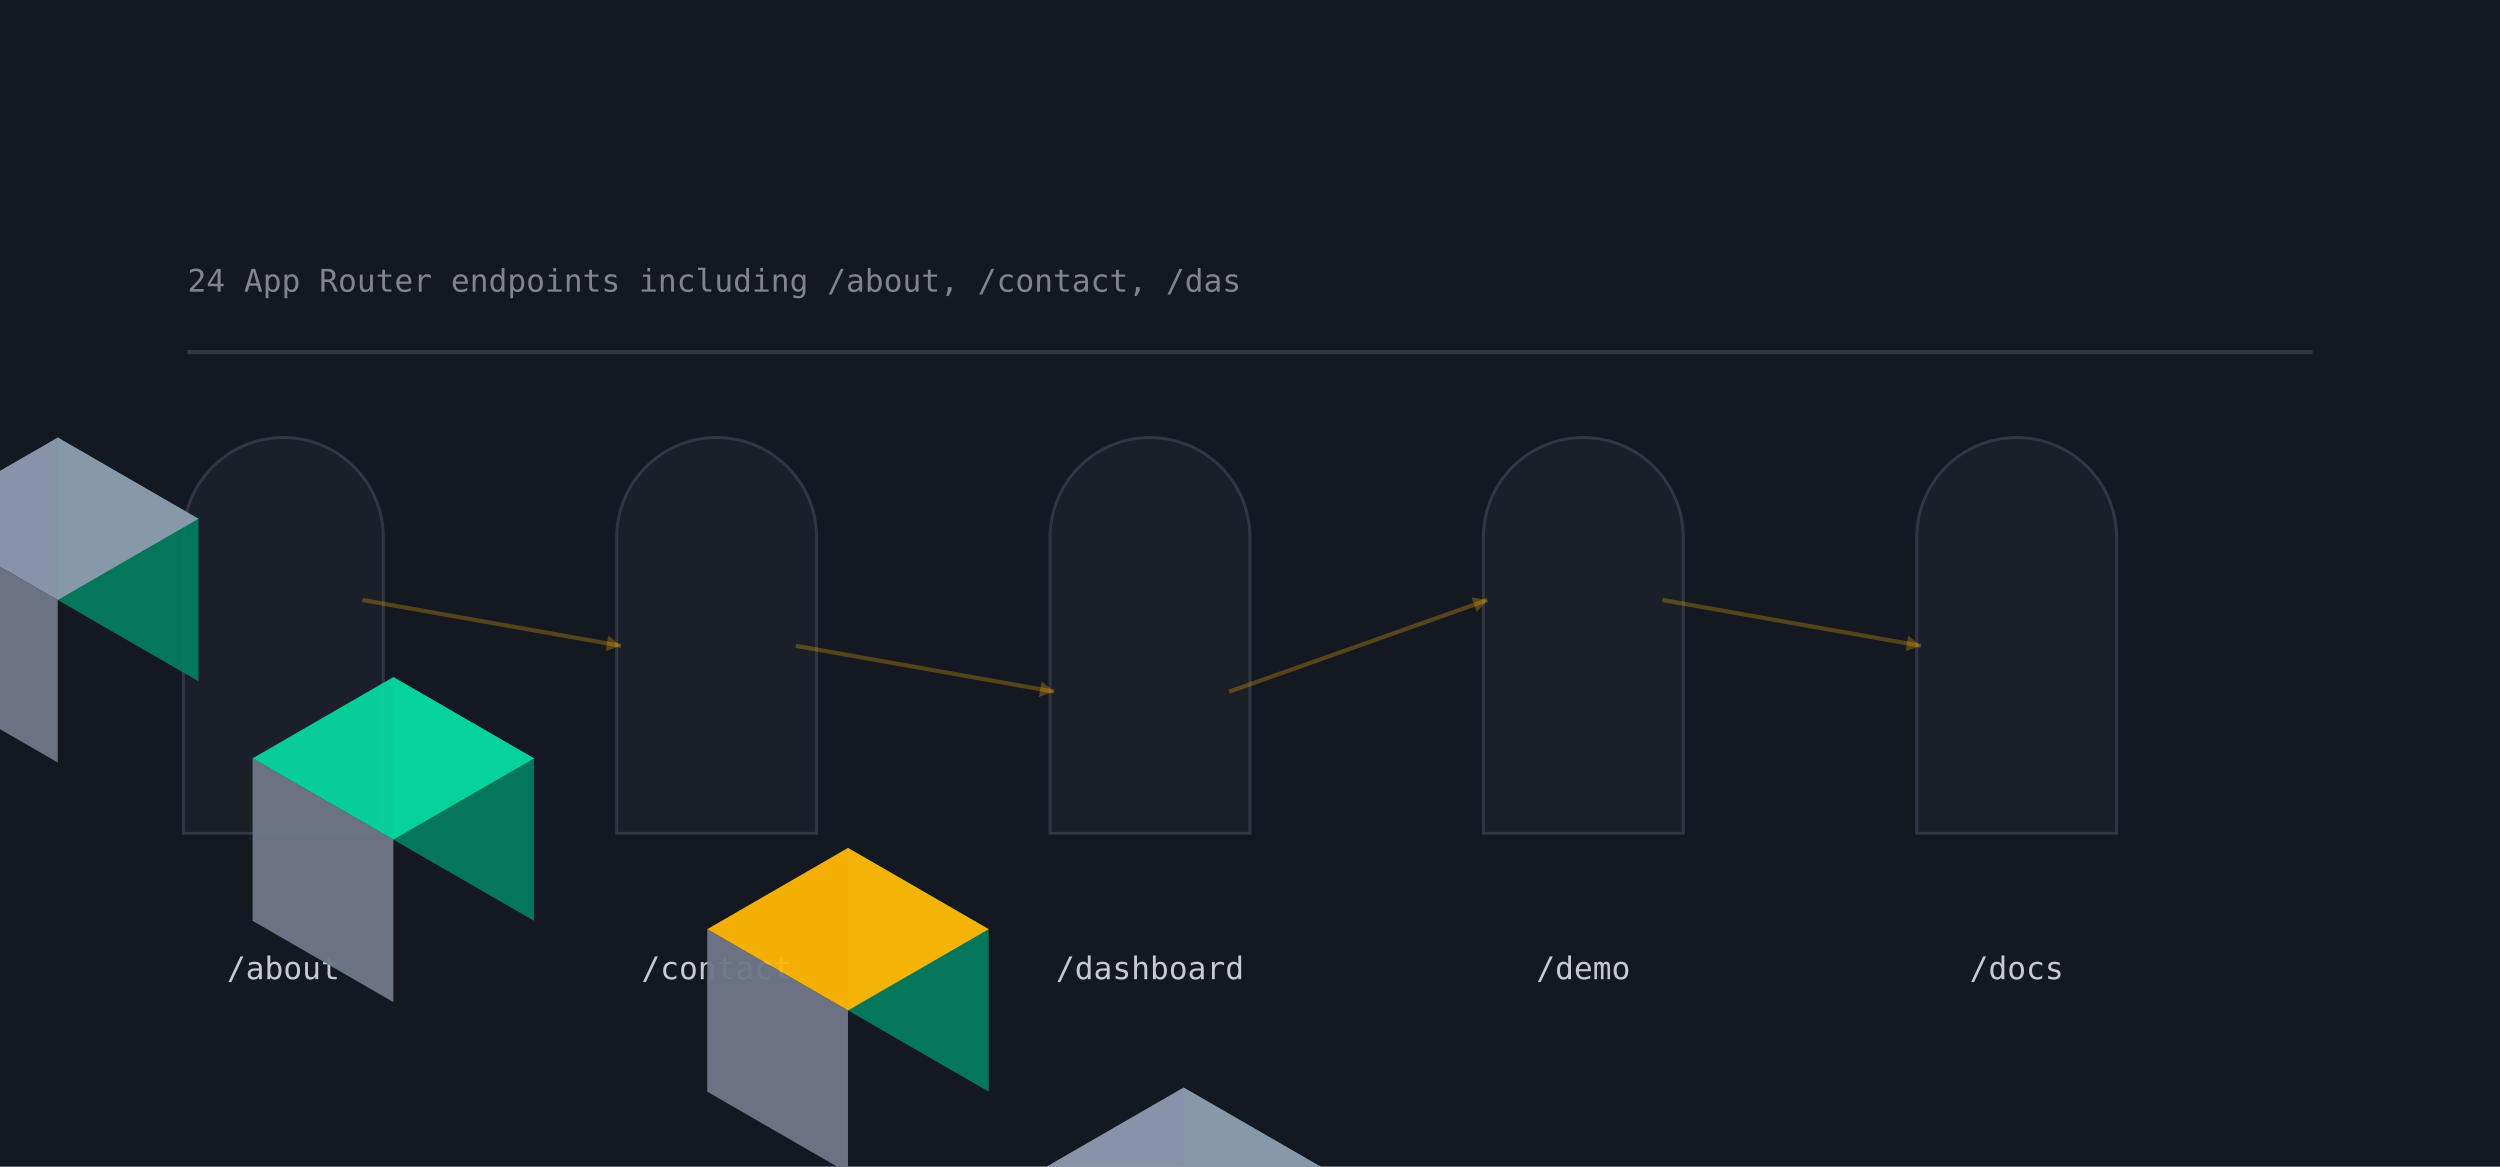
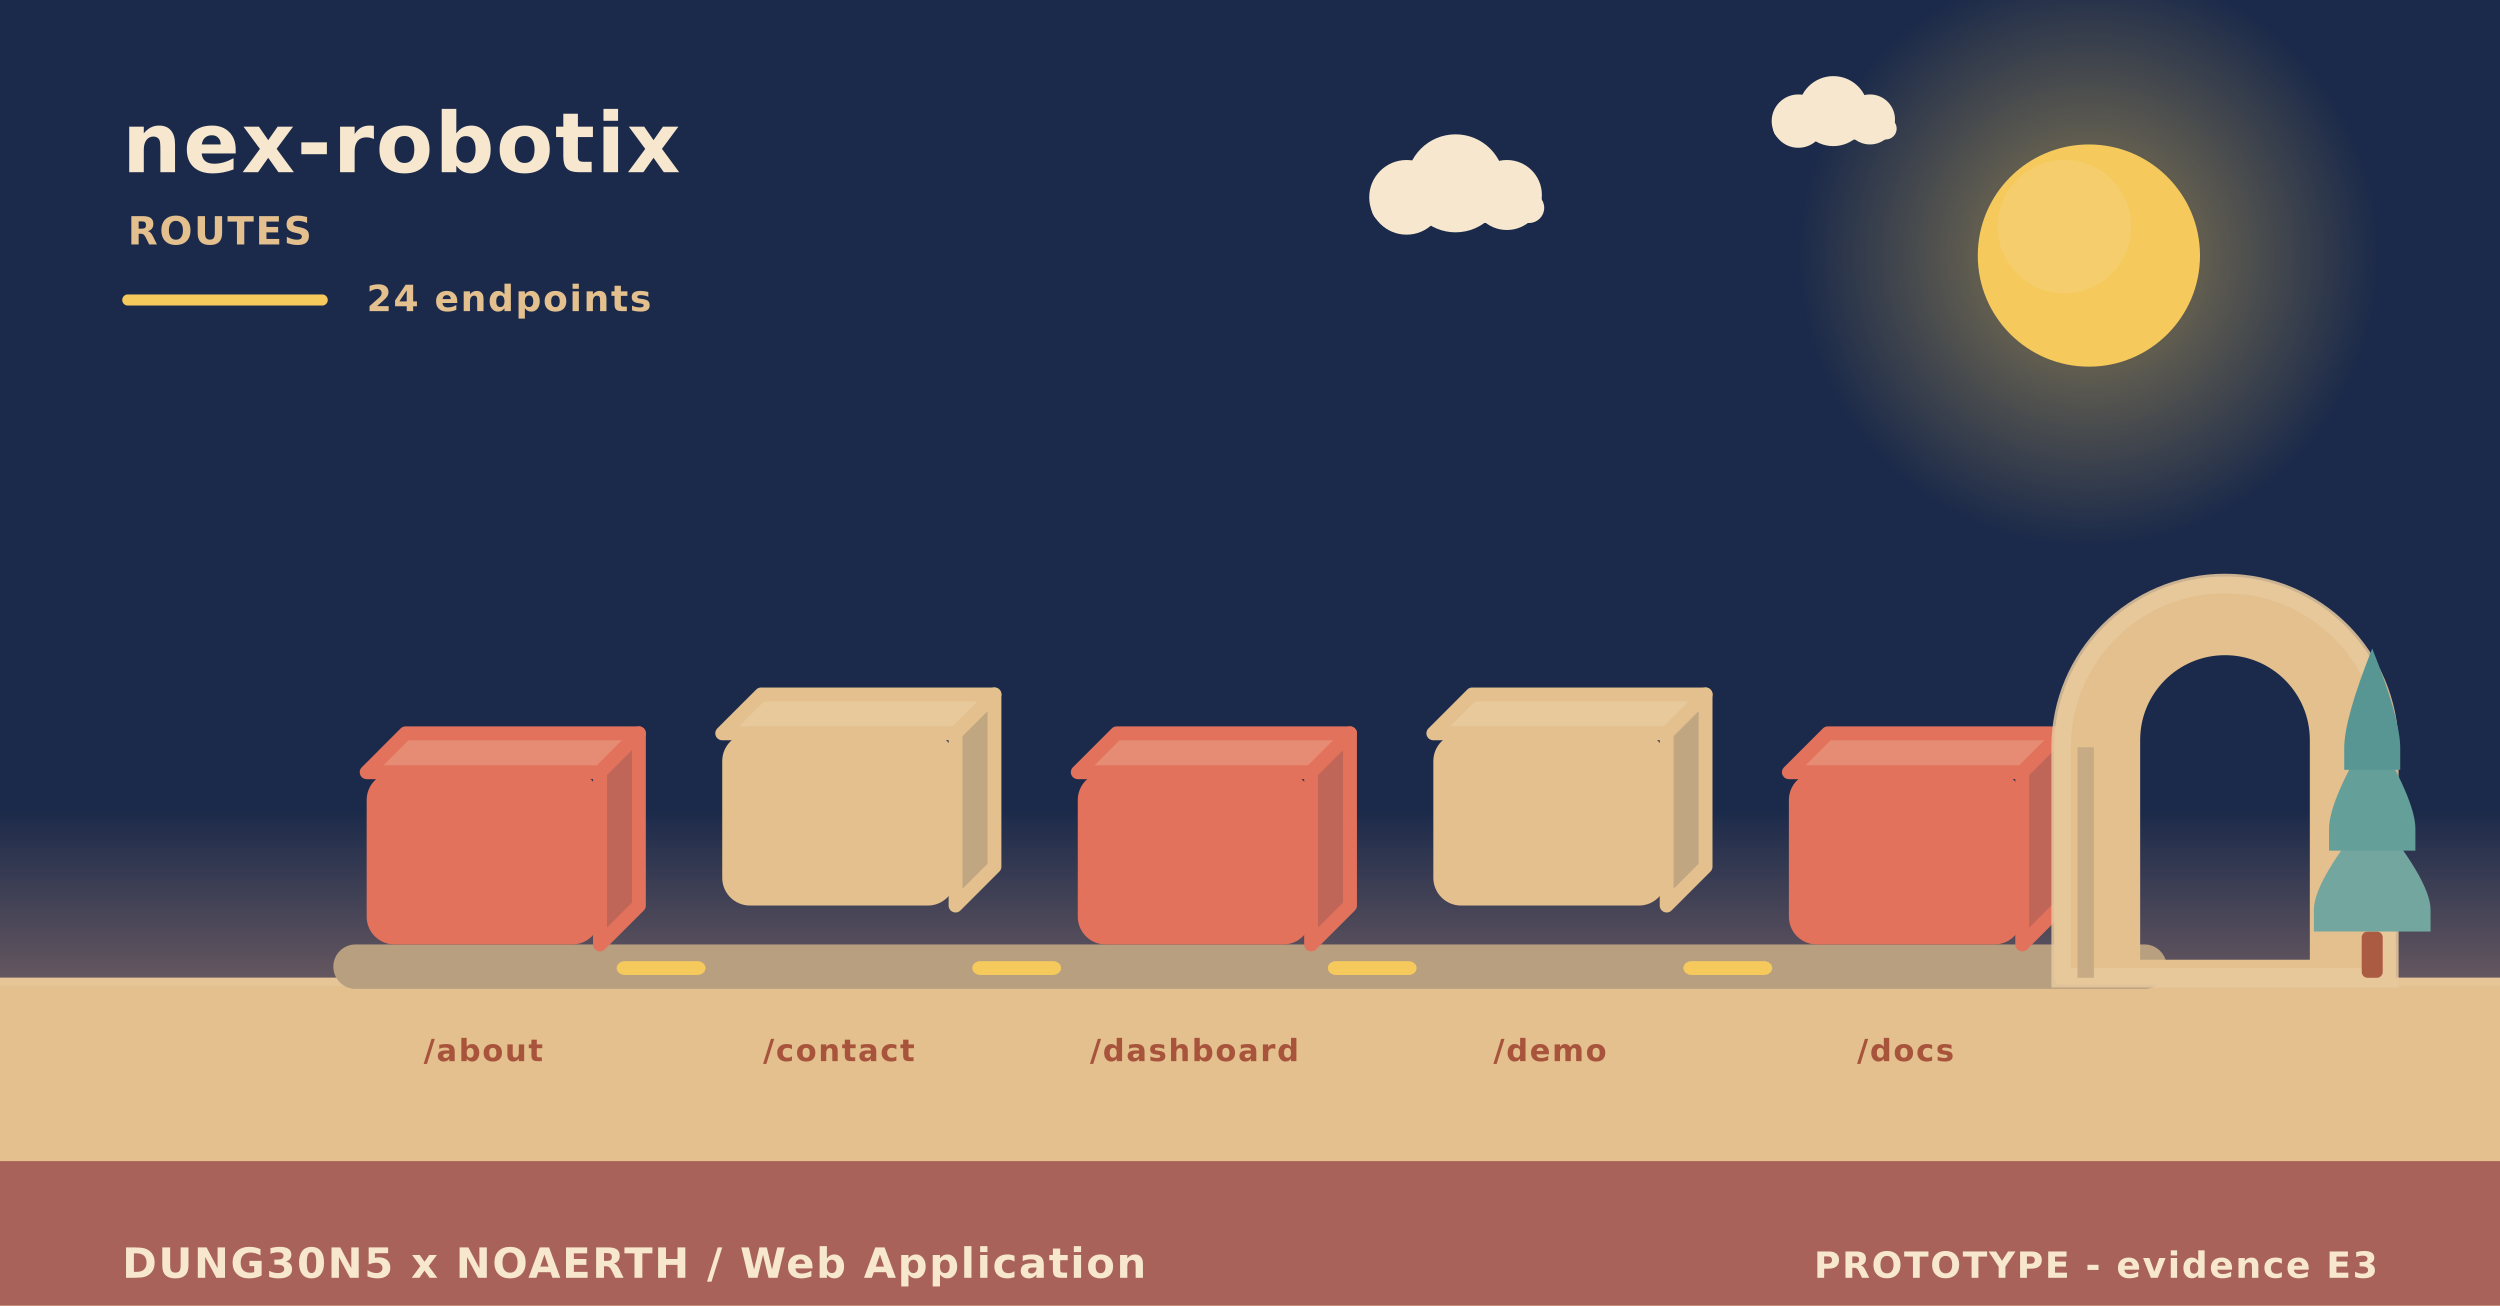
- <svg xmlns="http://www.w3.org/2000/svg" viewBox="0 0 1200 560" width="1200" height="560" role="img" aria-label="nex-robotix data flow">
-   <rect width="1200" height="560" fill="#141821" />
-   <defs>
-     <linearGradient id="gf" x1="0" y1="0" x2="1" y2="1">
-       <stop offset="0%" stop-color="#ffb703" />
-       <stop offset="100%" stop-color="#8d99ae" />
-     </linearGradient>
-   </defs>
-   <path d="M88.00,400.00 L88.00,258.00 A48.00,48.00 0 0 1 184.00,258.00 L184.00,400.00 Z" fill="rgba(141,153,174,0.100)" opacity="0.55" stroke="rgba(141,153,174,0.400)" stroke-width="1.4" />
-   <polygon points="-133.37,173.00 -65.82,212.00 -65.82,134.00 -133.37,95.00" fill="#037c5d" opacity="0.95" />
-   <polygon points="-200.92,212.00 -133.37,251.00 -133.37,173.00 -200.92,134.00" fill="#6e7788" opacity="0.95" />
-   <polygon points="-133.37,95.00 -65.82,134.00 -133.37,173.00 -200.92,134.00" fill="#ffb703" opacity="0.95" />
-   <text x="136" y="470" font-family="ui-monospace,Menlo,monospace" font-size="15" fill="rgba(238,241,246,0.820)" text-anchor="middle">/about</text>
-   <path d="M296.00,400.00 L296.00,258.00 A48.00,48.00 0 0 1 392.00,258.00 L392.00,400.00 Z" fill="rgba(141,153,174,0.100)" opacity="0.55" stroke="rgba(141,153,174,0.400)" stroke-width="1.4" />
-   <polygon points="27.71,288.00 95.26,327.00 95.26,249.00 27.71,210.00" fill="#037c5d" opacity="0.95" />
-   <polygon points="-39.84,327.00 27.71,366.00 27.71,288.00 -39.84,249.00" fill="#6e7788" opacity="0.95" />
-   <polygon points="27.71,210.00 95.26,249.00 27.71,288.00 -39.84,249.00" fill="#8d99ae" opacity="0.95" />
-   <text x="344" y="470" font-family="ui-monospace,Menlo,monospace" font-size="15" fill="rgba(238,241,246,0.820)" text-anchor="middle">/contact</text>
-   <line x1="174.00" y1="288.00" x2="298.00" y2="310.00" stroke="rgba(255,183,3,0.500)" stroke-width="2.00" opacity="0.55" />
-   <polygon points="298.00,310.00 291.97,305.07 290.64,312.55" fill="rgba(255,183,3,0.500)" opacity="0.55" />
-   <path d="M504.00,400.00 L504.00,258.00 A48.00,48.00 0 0 1 600.00,258.00 L600.00,400.00 Z" fill="rgba(141,153,174,0.100)" opacity="0.55" stroke="rgba(141,153,174,0.400)" stroke-width="1.4" />
-   <polygon points="188.79,403.00 256.34,442.00 256.34,364.00 188.79,325.00" fill="#037c5d" opacity="0.95" />
-   <polygon points="121.24,442.00 188.79,481.00 188.79,403.00 121.24,364.00" fill="#6e7788" opacity="0.95" />
-   <polygon points="188.79,325.00 256.34,364.00 188.79,403.00 121.24,364.00" fill="#06d6a0" opacity="0.95" />
-   <text x="552" y="470" font-family="ui-monospace,Menlo,monospace" font-size="15" fill="rgba(238,241,246,0.820)" text-anchor="middle">/dashboard</text>
-   <line x1="382.00" y1="310.00" x2="506.00" y2="332.00" stroke="rgba(255,183,3,0.500)" stroke-width="2.00" opacity="0.55" />
-   <polygon points="506.00,332.00 499.97,327.07 498.64,334.55" fill="rgba(255,183,3,0.500)" opacity="0.55" />
-   <path d="M712.00,400.00 L712.00,258.00 A48.00,48.00 0 0 1 808.00,258.00 L808.00,400.00 Z" fill="rgba(141,153,174,0.100)" opacity="0.55" stroke="rgba(141,153,174,0.400)" stroke-width="1.4" />
-   <polygon points="407.03,485.00 474.58,524.00 474.58,446.00 407.03,407.00" fill="#037c5d" opacity="0.95" />
-   <polygon points="339.48,524.00 407.03,563.00 407.03,485.00 339.48,446.00" fill="#6e7788" opacity="0.95" />
-   <polygon points="407.03,407.00 474.58,446.00 407.03,485.00 339.48,446.00" fill="#ffb703" opacity="0.95" />
-   <text x="760" y="470" font-family="ui-monospace,Menlo,monospace" font-size="15" fill="rgba(238,241,246,0.820)" text-anchor="middle">/demo</text>
-   <line x1="590.00" y1="332.00" x2="714.00" y2="288.00" stroke="rgba(255,183,3,0.500)" stroke-width="2.00" opacity="0.55" />
-   <polygon points="714.00,288.00 706.32,286.69 708.86,293.86" fill="rgba(255,183,3,0.500)" opacity="0.55" />
-   <path d="M920.00,400.00 L920.00,258.00 A48.00,48.00 0 0 1 1016.00,258.00 L1016.00,400.00 Z" fill="rgba(141,153,174,0.100)" opacity="0.55" stroke="rgba(141,153,174,0.400)" stroke-width="1.4" />
-   <polygon points="568.11,600.00 635.66,639.00 635.66,561.00 568.11,522.00" fill="#037c5d" opacity="0.95" />
-   <polygon points="500.56,639.00 568.11,678.00 568.11,600.00 500.56,561.00" fill="#6e7788" opacity="0.95" />
-   <polygon points="568.11,522.00 635.66,561.00 568.11,600.00 500.56,561.00" fill="#8d99ae" opacity="0.95" />
-   <text x="968" y="470" font-family="ui-monospace,Menlo,monospace" font-size="15" fill="rgba(238,241,246,0.820)" text-anchor="middle">/docs</text>
-   <line x1="798.00" y1="288.00" x2="922.00" y2="310.00" stroke="rgba(255,183,3,0.500)" stroke-width="2.00" opacity="0.55" />
-   <polygon points="922.00,310.00 915.97,305.07 914.64,312.55" fill="rgba(255,183,3,0.500)" opacity="0.55" />
-   <rect x="90.00" y="168.00" width="1020.00" height="2.00" rx="0.00" fill="rgba(238,241,246,0.140)" opacity="1.00" />
-   <text x="90" y="140" font-family="ui-monospace,Menlo,monospace" font-size="15" fill="rgba(238,241,246,0.500)">24 App Router endpoints including /about, /contact, /das</text>
+ <svg xmlns="http://www.w3.org/2000/svg" width="900" height="470" viewBox="0 0 900 470" role="img" aria-label="nex-robotix - how data moves">
+   <linearGradient id="skyd" x1="0" y1="0" x2="0" y2="1">
+     <stop offset="0" stop-color="#1b2a4a" />
+     <stop offset="0.62" stop-color="#1b2a4a" />
+     <stop offset="1" stop-color="#f3ad8a" />
+   </linearGradient>
+   <rect width="900" height="470" fill="url(#skyd)" />
+   <radialGradient id="sund">
+     <stop offset="0.35" stop-color="#f5c95c" stop-opacity="0.34" />
+     <stop offset="1" stop-color="#f5c95c" stop-opacity="0" />
+   </radialGradient>
+   <circle cx="752" cy="92" r="104" fill="url(#sund)" />
+   <circle cx="752" cy="92" r="40" fill="#f5c95c" />
+   <circle cx="743.2" cy="81.6" r="24" fill="#f5d27e" opacity="0.5" />
+   <g>
+     <circle cx="524" cy="66" r="17.64" fill="#f6e7ce" />
+     <circle cx="506.36" cy="71.04" r="13.44" fill="#f6e7ce" />
+     <circle cx="542.48" cy="70.2" r="12.6" fill="#f6e7ce" />
+     <rect x="493.76" y="69.36" width="62.16" height="10.92" rx="5.46" fill="#f6e7ce" />
+   </g>
+   <g>
+     <circle cx="660" cy="40" r="12.6" fill="#f6e7ce" />
+     <circle cx="647.4" cy="43.6" r="9.6" fill="#f6e7ce" />
+     <circle cx="673.2" cy="43" r="9" fill="#f6e7ce" />
+     <rect x="638.4" y="42.4" width="44.4" height="7.8" rx="3.9" fill="#f6e7ce" />
+   </g>
+   <rect x="0" y="352" width="900" height="118" fill="#e3c08d" />
+   <rect x="0" y="352" width="900" height="3" fill="#e6c596" />
+   <text x="44" y="62" font-family="Verdana,DejaVu Sans,sans-serif" font-size="30" font-weight="700" letter-spacing="0.6" fill="#f6e7ce" text-anchor="start">nex-robotix</text>
+   <text x="46" y="88" font-family="Verdana,DejaVu Sans,sans-serif" font-size="14" font-weight="700" letter-spacing="0.6" fill="#e3c08d" text-anchor="start">ROUTES</text>
+   <rect x="44" y="106" width="74" height="4" rx="2" fill="#f5c95c" />
+   <text x="132" y="112" font-family="Verdana,DejaVu Sans,sans-serif" font-size="13" font-weight="700" letter-spacing="0.6" fill="#e3c08d" text-anchor="start">24 endpoints</text>
+   <rect x="120" y="340" width="660" height="16" rx="8" fill="#b79f80" />
+   <path d="M132,278 L216,278 L230,264 L146,264 Z" fill="#e68c74" stroke="#e2725b" stroke-width="5" stroke-linejoin="round" />
+   <path d="M216,278 L230,264 L230,326 L216,340 Z" fill="#c06658" stroke="#e2725b" stroke-width="5" stroke-linejoin="round" />
+   <rect x="132" y="278" width="84" height="62" rx="10" fill="#e2725b" />
+   <text x="174" y="382" font-family="Verdana,DejaVu Sans,sans-serif" font-size="11" font-weight="700" letter-spacing="0.6" fill="#a8543c" text-anchor="middle">/about</text>
+   <path d="M260,264 L344,264 L358,250 L274,250 Z" fill="#e7c99b" stroke="#e3c08d" stroke-width="5" stroke-linejoin="round" />
+   <path d="M344,264 L358,250 L358,312 L344,326 Z" fill="#c1a682" stroke="#e3c08d" stroke-width="5" stroke-linejoin="round" />
+   <rect x="260" y="264" width="84" height="62" rx="10" fill="#e3c08d" />
+   <text x="302" y="382" font-family="Verdana,DejaVu Sans,sans-serif" font-size="11" font-weight="700" letter-spacing="0.6" fill="#a8543c" text-anchor="middle">/contact</text>
+   <rect x="222" y="346" width="32" height="5" rx="3" fill="#f5c95c" />
+   <path d="M388,278 L472,278 L486,264 L402,264 Z" fill="#e68c74" stroke="#e2725b" stroke-width="5" stroke-linejoin="round" />
+   <path d="M472,278 L486,264 L486,326 L472,340 Z" fill="#c06658" stroke="#e2725b" stroke-width="5" stroke-linejoin="round" />
+   <rect x="388" y="278" width="84" height="62" rx="10" fill="#e2725b" />
+   <text x="430" y="382" font-family="Verdana,DejaVu Sans,sans-serif" font-size="11" font-weight="700" letter-spacing="0.6" fill="#a8543c" text-anchor="middle">/dashboard</text>
+   <rect x="350" y="346" width="32" height="5" rx="3" fill="#f5c95c" />
+   <path d="M516,264 L600,264 L614,250 L530,250 Z" fill="#e7c99b" stroke="#e3c08d" stroke-width="5" stroke-linejoin="round" />
+   <path d="M600,264 L614,250 L614,312 L600,326 Z" fill="#c1a682" stroke="#e3c08d" stroke-width="5" stroke-linejoin="round" />
+   <rect x="516" y="264" width="84" height="62" rx="10" fill="#e3c08d" />
+   <text x="558" y="382" font-family="Verdana,DejaVu Sans,sans-serif" font-size="11" font-weight="700" letter-spacing="0.6" fill="#a8543c" text-anchor="middle">/demo</text>
+   <rect x="478" y="346" width="32" height="5" rx="3" fill="#f5c95c" />
+   <path d="M644,278 L728,278 L742,264 L658,264 Z" fill="#e68c74" stroke="#e2725b" stroke-width="5" stroke-linejoin="round" />
+   <path d="M728,278 L742,264 L742,326 L728,340 Z" fill="#c06658" stroke="#e2725b" stroke-width="5" stroke-linejoin="round" />
+   <rect x="644" y="278" width="84" height="62" rx="10" fill="#e2725b" />
+   <text x="686" y="382" font-family="Verdana,DejaVu Sans,sans-serif" font-size="11" font-weight="700" letter-spacing="0.6" fill="#a8543c" text-anchor="middle">/docs</text>
+   <rect x="606" y="346" width="32" height="5" rx="3" fill="#f5c95c" />
+   <path d="M742,352 L742,269.04 A59,59 0 0 1 860,269.04 L860,352 Z M767.96,348 L767.96,266.4 A33.04,33.04 0 0 1 834.04,266.4 L834.04,348 Z" fill="#e3c08d" fill-rule="evenodd" stroke="#e3c08d" stroke-width="5" stroke-linejoin="round" />
+   <path d="M742,352 L742,269.04 A59,59 0 0 1 860,269.04 L860,352 Z" fill="none" stroke="#e8c99d" stroke-width="7" stroke-linecap="round" opacity="0.85" />
+   <rect x="747.9" y="269.04" width="5.9" height="82.96" fill="#c7ab84" />
+   <rect x="850.22" y="335.36" width="7.56" height="16.64" rx="2.1" fill="#ac5b43" />
+   <path d="M854,291.68 Q833,317.01 833,327.5 Q833,335.36 833,335.36 L875,335.36 Q875,335.36 875,327.5 Q875,317.01 854,291.68 Z" fill="#74a6a0" />
+   <path d="M854,262.56 Q838.46,287.89 838.46,298.38 Q838.46,306.24 838.46,306.24 L869.54,306.24 Q869.54,306.24 869.54,298.38 Q869.54,287.89 854,262.56 Z" fill="#649f9a" />
+   <path d="M854,233.44 Q843.92,258.77 843.92,269.26 Q843.92,277.12 843.92,277.12 L864.08,277.12 Q864.08,277.12 864.08,269.26 Q864.08,258.77 854,233.44 Z" fill="#589694" />
+   <rect x="0" y="418" width="900" height="52" rx="0" fill="#a65c56" opacity="0.94" />
+   <text x="44" y="460" font-family="Verdana,DejaVu Sans,sans-serif" font-size="15" font-weight="700" letter-spacing="0.6" fill="#f6e7ce" text-anchor="start">DUNG30N5 x NOAERTH  /  Web Application</text>
+   <text x="856" y="460" font-family="Verdana,DejaVu Sans,sans-serif" font-size="13" font-weight="700" letter-spacing="0.6" fill="#f6e7ce" text-anchor="end">PROTOTYPE  -  evidence E3</text>
</svg>
